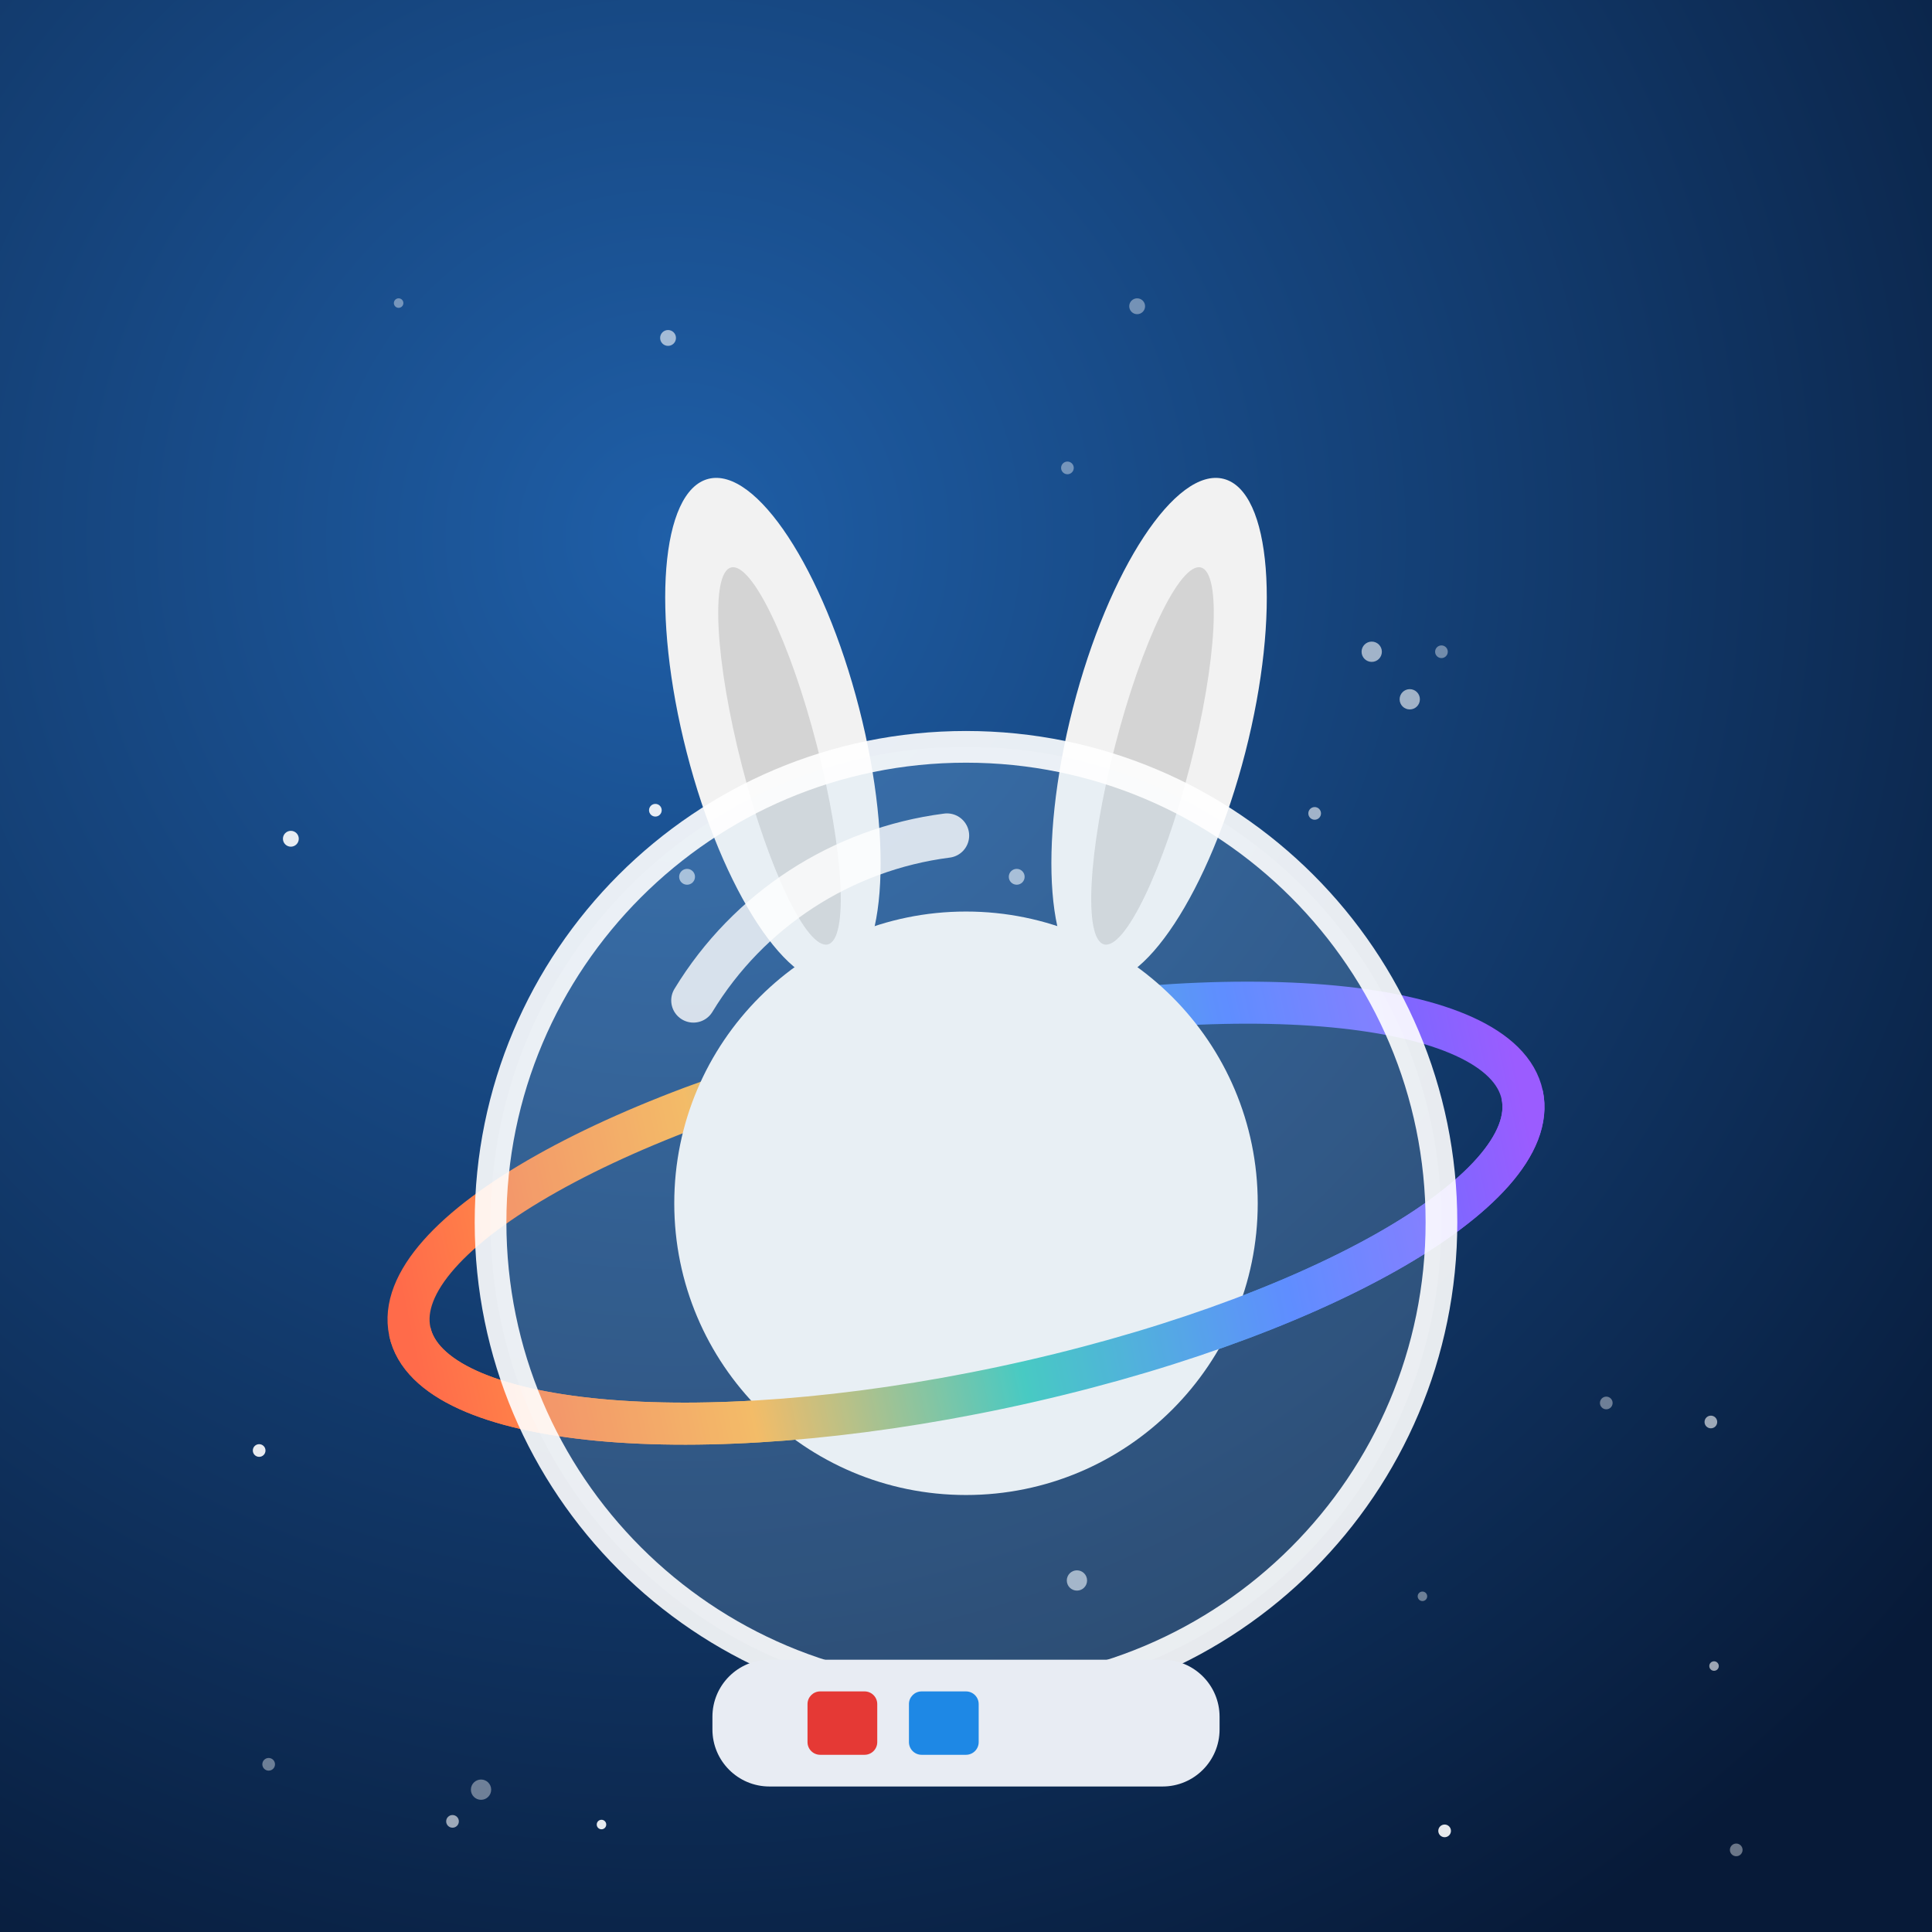
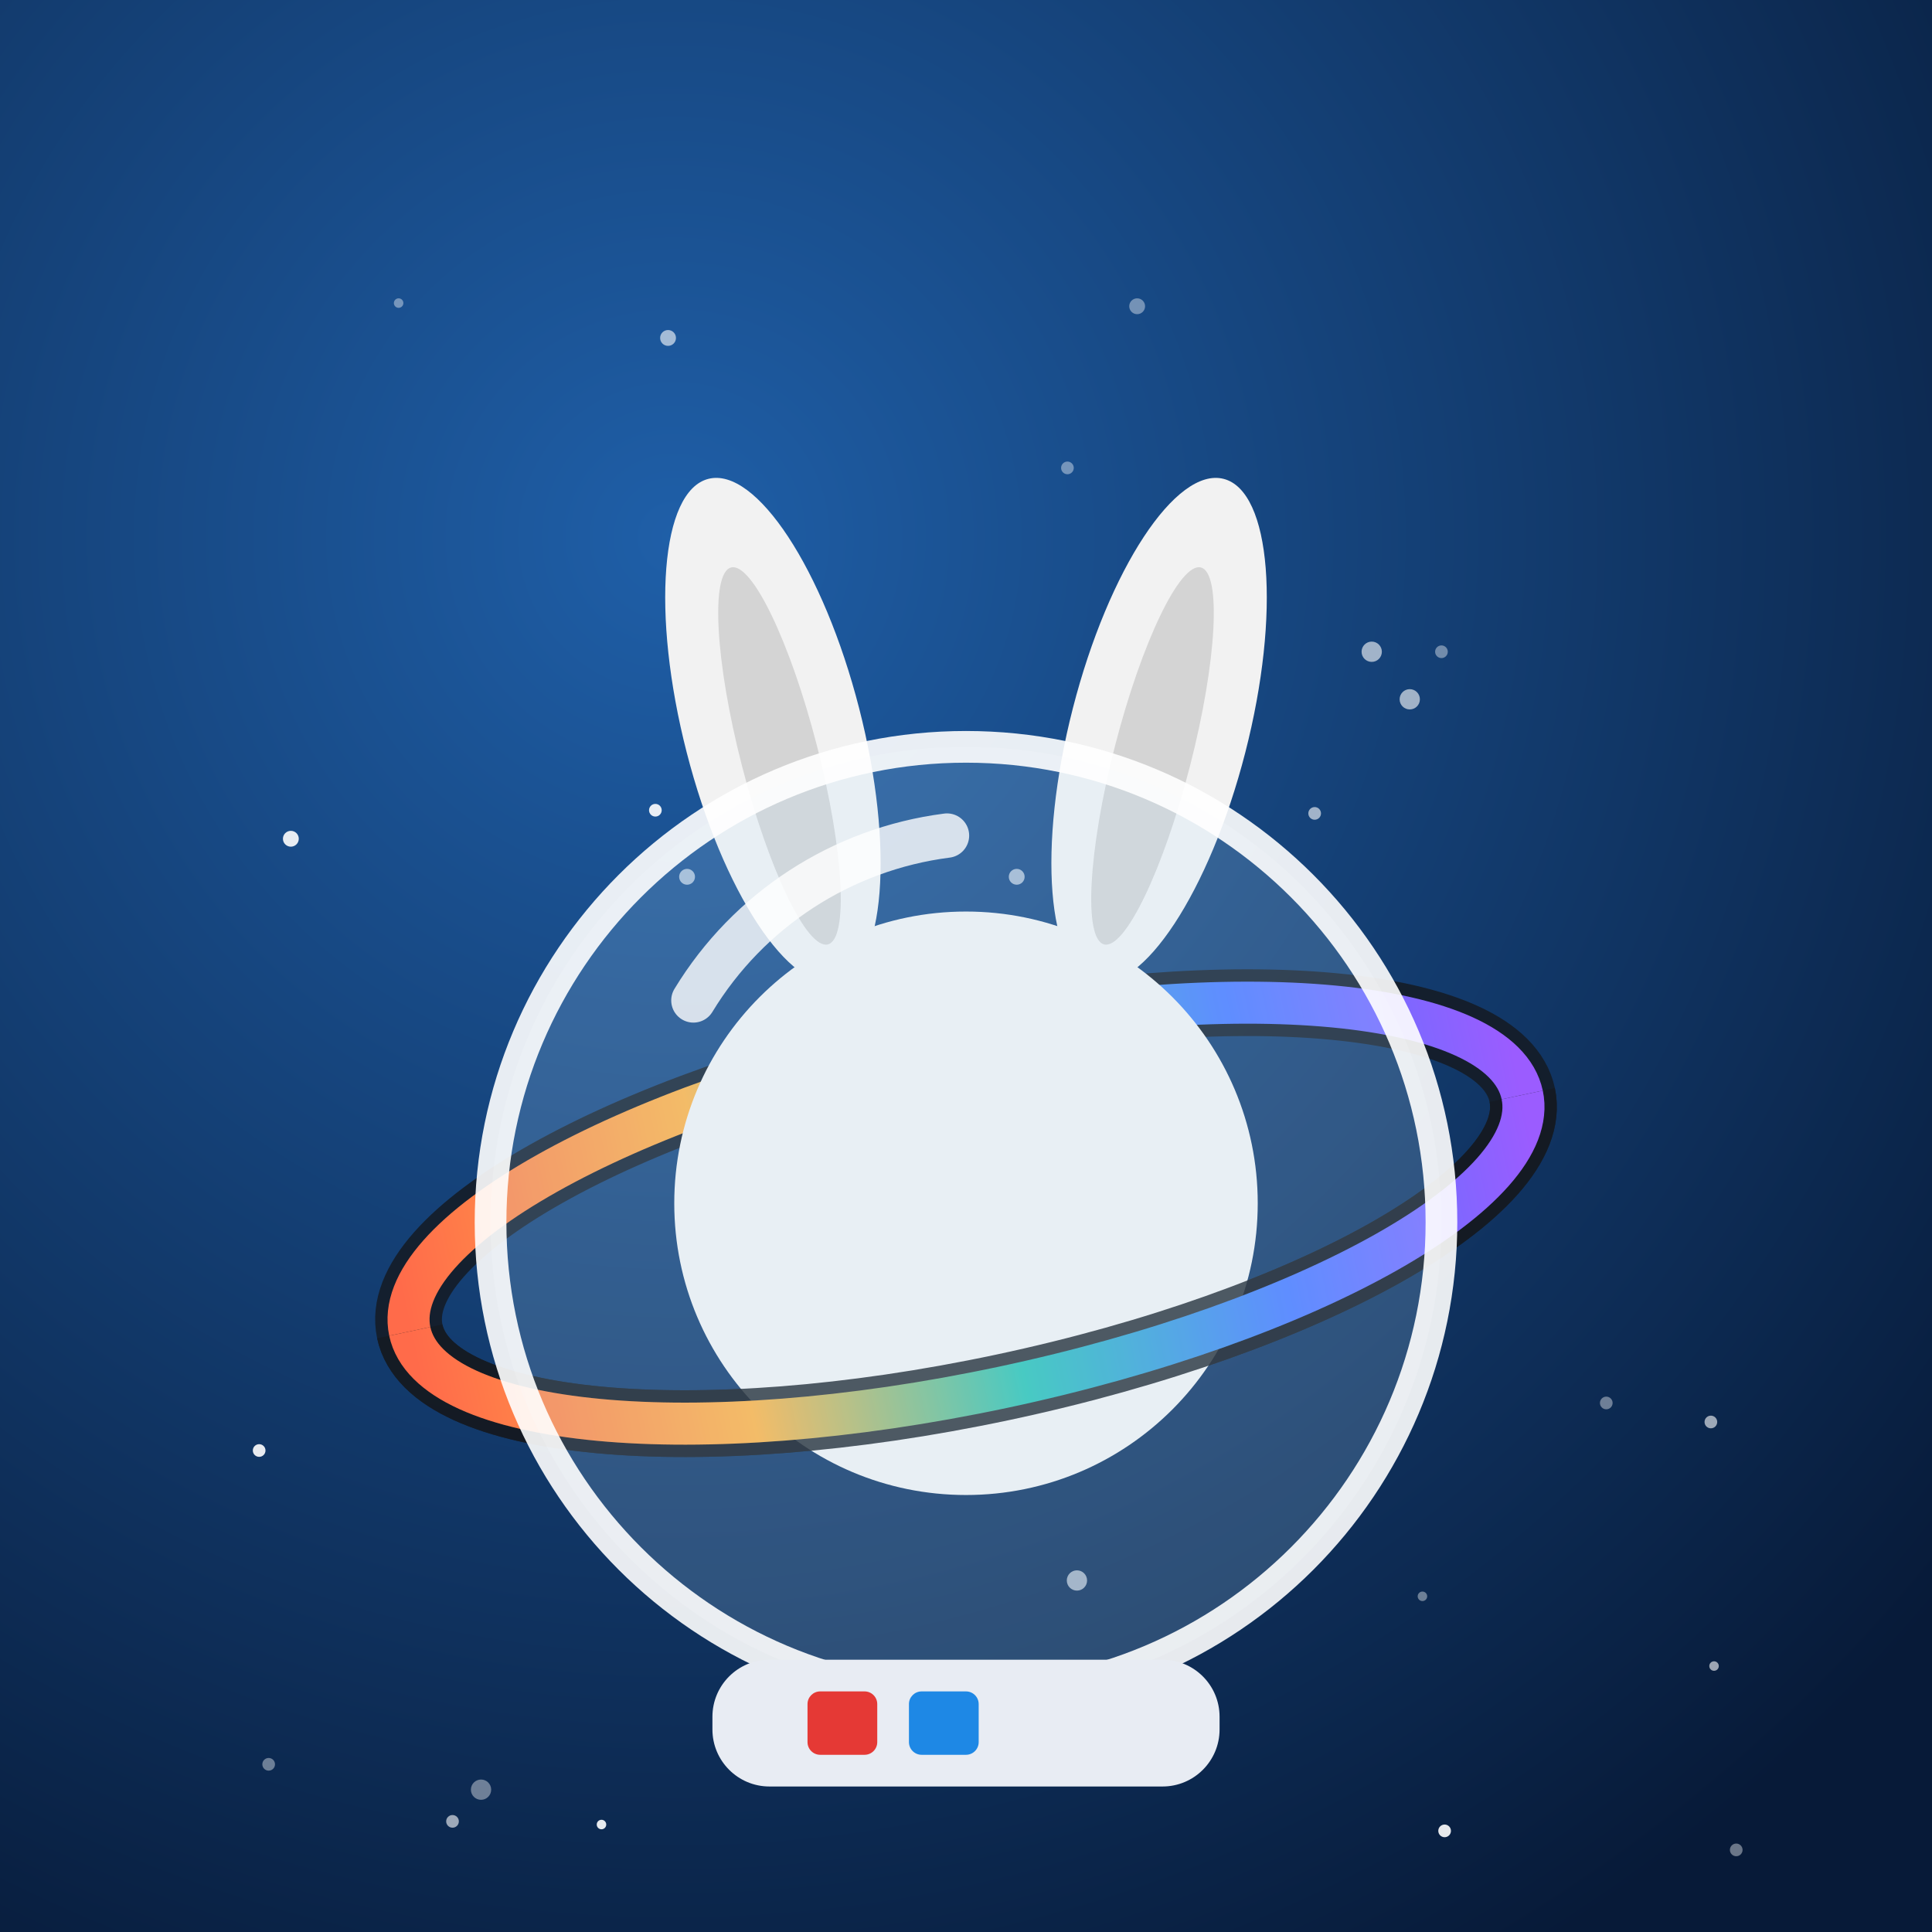
<svg xmlns="http://www.w3.org/2000/svg" viewBox="0 0 512 512" width="512" height="512">
  <defs>
    <radialGradient id="bg" cx="35%" cy="28%" r="85%">
      <stop offset="0" stop-color="#1f5fa8" />
      <stop offset="1" stop-color="#071a38" />
    </radialGradient>
    <linearGradient id="ring" gradientUnits="userSpaceOnUse" x1="26" y1="0" x2="486" y2="0">
      <stop offset="0" stop-color="#ff6b4a" />
      <stop offset="0.28" stop-color="#ffb347" />
      <stop offset="0.52" stop-color="#2ec4b6" />
      <stop offset="0.76" stop-color="#4a7bff" />
      <stop offset="1" stop-color="#9b5cff" />
    </linearGradient>
  </defs>
  <rect width="512" height="512" fill="url(#bg)" />
  <g transform="translate(256 250) scale(0.84) translate(-256 -212)">
    <circle cx="328" cy="140" r="2.5" fill="#ffffff" opacity="0.9" />
    <circle cx="492" cy="440" r="1.5" fill="#ffffff" opacity="0.6" />
    <circle cx="407" cy="492" r="2" fill="#ffffff" opacity="0.9" />
    <circle cx="36" cy="471" r="2" fill="#ffffff" opacity="0.4" />
    <circle cx="200" cy="250" r="2" fill="#ffffff" opacity="0.6" />
    <circle cx="288" cy="62" r="2" fill="#ffffff" opacity="0.4" />
    <circle cx="384" cy="120" r="3.2" fill="#ffffff" opacity="0.6" />
    <circle cx="103" cy="479" r="3.2" fill="#ffffff" opacity="0.4" />
    <circle cx="400" cy="418" r="1.5" fill="#ffffff" opacity="0.4" />
    <circle cx="326" cy="326" r="3.2" fill="#ffffff" opacity="0.4" />
    <circle cx="77" cy="10" r="1.5" fill="#ffffff" opacity="0.4" />
    <circle cx="406" cy="120" r="2" fill="#ffffff" opacity="0.4" />
    <circle cx="158" cy="170" r="2" fill="#ffffff" opacity="0.9" />
    <circle cx="458" cy="357" r="2" fill="#ffffff" opacity="0.4" />
    <circle cx="491" cy="363" r="2" fill="#ffffff" opacity="0.6" />
    <circle cx="162" cy="21" r="2.5" fill="#ffffff" opacity="0.6" />
    <circle cx="94" cy="489" r="2" fill="#ffffff" opacity="0.6" />
    <circle cx="43" cy="179" r="2.5" fill="#ffffff" opacity="0.9" />
    <circle cx="310" cy="11" r="2.5" fill="#ffffff" opacity="0.4" />
    <circle cx="168" cy="191" r="2.5" fill="#ffffff" opacity="0.6" />
    <circle cx="366" cy="171" r="2" fill="#ffffff" opacity="0.6" />
    <circle cx="251" cy="370" r="2" fill="#ffffff" opacity="0.4" />
    <circle cx="141" cy="490" r="1.5" fill="#ffffff" opacity="0.9" />
    <circle cx="193" cy="442" r="3.2" fill="#ffffff" opacity="0.4" />
    <circle cx="291" cy="413" r="3.2" fill="#ffffff" opacity="0.6" />
    <circle cx="202" cy="306" r="1.5" fill="#ffffff" opacity="0.6" />
    <circle cx="33" cy="372" r="2" fill="#ffffff" opacity="0.9" />
    <circle cx="499" cy="498" r="2" fill="#ffffff" opacity="0.4" />
    <circle cx="396" cy="135" r="3.2" fill="#ffffff" opacity="0.6" />
    <circle cx="272" cy="191" r="2.5" fill="#ffffff" opacity="0.6" />
    <g transform="translate(0,-6) translate(256 300) scale(0.78) translate(-256 -300)">
      <g transform="rotate(-12 256 304)">
+         <ellipse cx="256" cy="304" rx="230" ry="72" fill="none" stroke="#151a22" stroke-opacity="0.85" stroke-width="27" />
        <ellipse cx="256" cy="304" rx="230" ry="72" fill="none" stroke="url(#ring)" stroke-width="17" />
      </g>
      <g transform="rotate(-14.4 177.9 108.7)">
        <ellipse cx="177.9" cy="108.7" rx="36" ry="105" fill="#f2f2f2" />
        <ellipse cx="177.9" cy="119.4" rx="15.7" ry="78.7" fill="#d4d4d4" />
      </g>
      <g transform="rotate(14.4 334.1 108.7)">
        <ellipse cx="334.1" cy="108.7" rx="36" ry="105" fill="#f2f2f2" />
        <ellipse cx="334.1" cy="119.4" rx="15.7" ry="78.7" fill="#d4d4d4" />
      </g>
      <circle cx="256" cy="300" r="118" fill="#f2f2f2" />
      <g transform="rotate(-12 256 304)">
        <clipPath id="front">
          <rect x="0" y="304" width="512" height="300" />
        </clipPath>
        <g clip-path="url(#front)">
+           <ellipse cx="256" cy="304" rx="230" ry="72" fill="none" stroke="#151a22" stroke-opacity="0.85" stroke-width="27" />
          <ellipse cx="256" cy="304" rx="230" ry="72" fill="none" stroke="url(#ring)" stroke-width="17" />
        </g>
      </g>
    </g>
    <circle cx="256" cy="300" r="150" fill="#bfe6ff" opacity="0.18" />
    <circle cx="256" cy="300" r="150" fill="none" stroke="#ffffff" stroke-width="10" opacity="0.9" />
    <path d="M170 230 A110 110 0 0 1 250 178" fill="none" stroke="#ffffff" stroke-width="14" stroke-linecap="round" opacity="0.8" />
    <rect x="176" y="438" width="160" height="40" rx="18" fill="#e8ecf3" />
    <rect x="206" y="448" width="22" height="20" rx="4" fill="#e53935" />
    <rect x="238" y="448" width="22" height="20" rx="4" fill="#1e88e5" />
  </g>
</svg>
